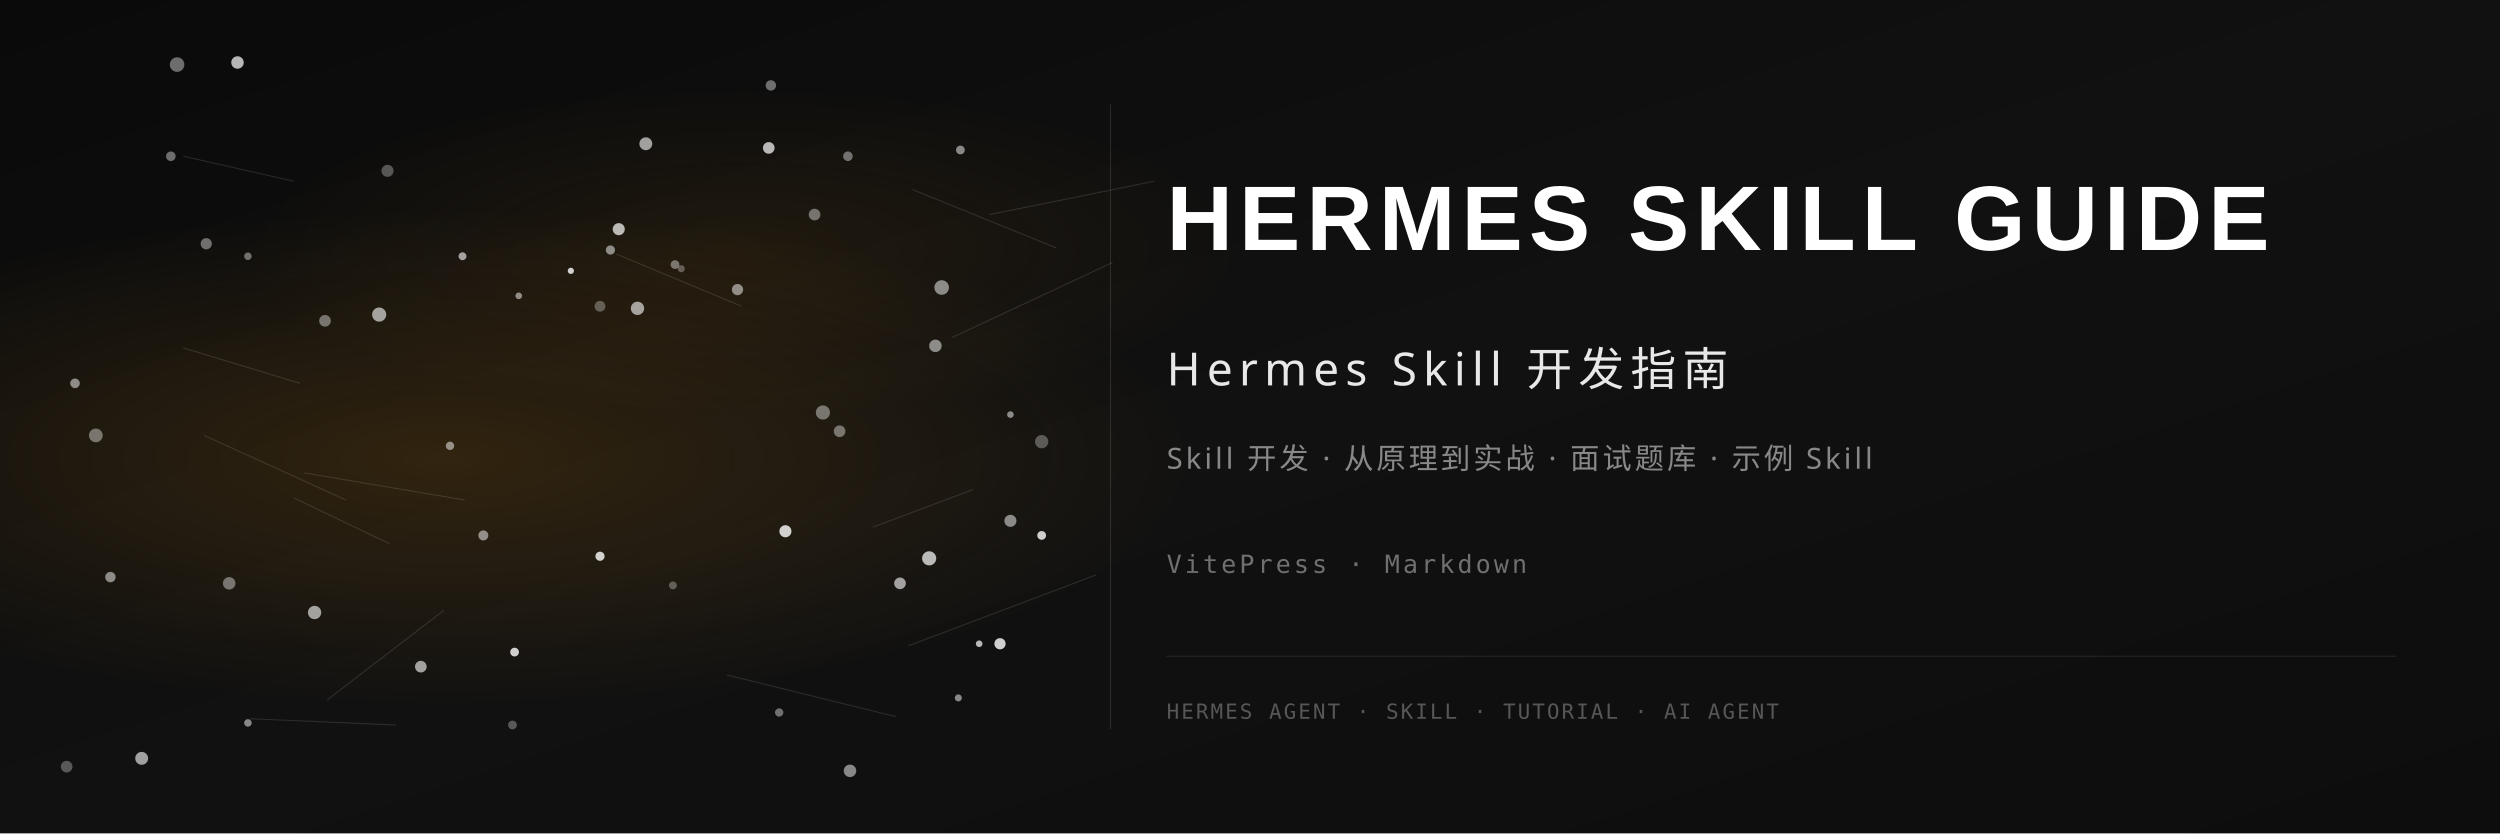
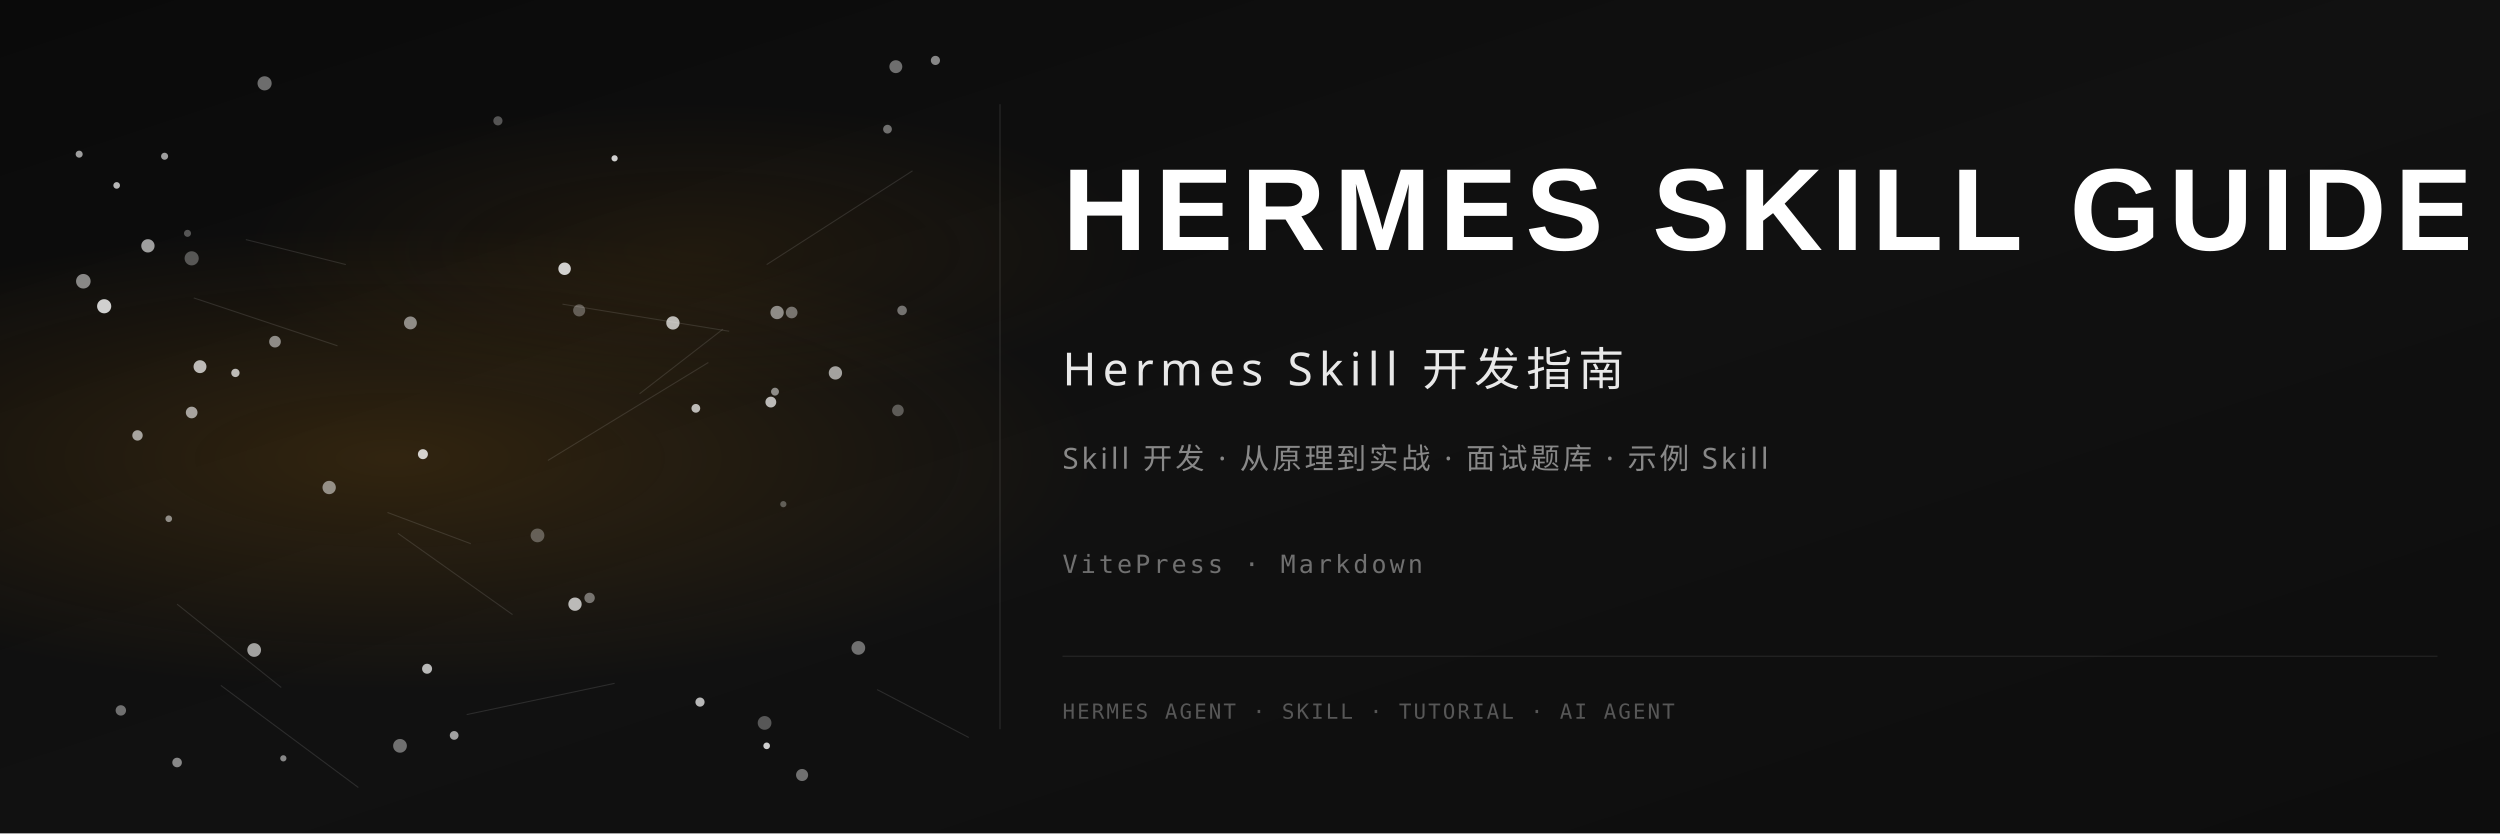
<svg xmlns="http://www.w3.org/2000/svg" viewBox="0 0 1200 400" width="1200" height="400">
  <defs>
    <linearGradient id="bg" x1="0%" y1="0%" x2="100%" y2="100%">
      <stop offset="0%" style="stop-color:#0a0a0a" />
      <stop offset="50%" style="stop-color:#111111" />
      <stop offset="100%" style="stop-color:#0d0d0d" />
    </linearGradient>
-     <radialGradient id="glow1" cx="18%" cy="55%" r="30%">
+     <radialGradient id="glow1" cx="16%" cy="55%" r="28%">
      <stop offset="0%" style="stop-color:#F39C12;stop-opacity:0.15" />
      <stop offset="100%" style="stop-color:#F39C12;stop-opacity:0" />
    </radialGradient>
-     <radialGradient id="glow2" cx="30%" cy="30%" r="20%">
+     <radialGradient id="glow2" cx="28%" cy="30%" r="18%">
      <stop offset="0%" style="stop-color:#F39C12;stop-opacity:0.08" />
      <stop offset="100%" style="stop-color:#F39C12;stop-opacity:0" />
    </radialGradient>
  </defs>
  <rect width="1200" height="400" fill="url(#bg)" />
  <rect width="1200" height="400" fill="url(#glow1)" />
  <rect width="1200" height="400" fill="url(#glow2)" />
-   <circle cx="68" cy="364" r="3.1" fill="white" opacity="0.6" />
-   <circle cx="500" cy="212" r="3.2" fill="white" opacity="0.3" />
-   <circle cx="110" cy="280" r="3.0" fill="white" opacity="0.4" />
-   <circle cx="369" cy="71" r="2.8" fill="white" opacity="0.7" />
-   <circle cx="461" cy="72" r="2.1" fill="white" opacity="0.5" />
-   <circle cx="370" cy="41" r="2.5" fill="white" opacity="0.4" />
-   <circle cx="156" cy="154" r="2.8" fill="white" opacity="0.4" />
-   <circle cx="182" cy="151" r="3.4" fill="white" opacity="0.6" />
-   <circle cx="327" cy="129" r="1.7" fill="white" opacity="0.3" />
-   <circle cx="310" cy="69" r="3.1" fill="white" opacity="0.6" />
-   <circle cx="114" cy="30" r="3.0" fill="white" opacity="0.7" />
-   <circle cx="186" cy="82" r="2.9" fill="white" opacity="0.3" />
-   <circle cx="391" cy="103" r="2.8" fill="white" opacity="0.4" />
-   <circle cx="446" cy="268" r="3.4" fill="white" opacity="0.7" />
-   <circle cx="323" cy="281" r="1.9" fill="white" opacity="0.3" />
-   <circle cx="288" cy="147" r="2.6" fill="white" opacity="0.3" />
-   <circle cx="53" cy="277" r="2.5" fill="white" opacity="0.5" />
-   <circle cx="460" cy="335" r="1.7" fill="white" opacity="0.5" />
-   <circle cx="407" cy="75" r="2.3" fill="white" opacity="0.4" />
-   <circle cx="46" cy="209" r="3.3" fill="white" opacity="0.4" />
-   <circle cx="36" cy="184" r="2.3" fill="white" opacity="0.5" />
-   <circle cx="99" cy="117" r="2.7" fill="white" opacity="0.4" />
-   <circle cx="246" cy="348" r="2.1" fill="white" opacity="0.3" />
-   <circle cx="32" cy="368" r="2.8" fill="white" opacity="0.3" />
-   <circle cx="247" cy="313" r="2.1" fill="white" opacity="0.8" />
-   <circle cx="485" cy="250" r="2.9" fill="white" opacity="0.5" />
-   <circle cx="216" cy="214" r="2.0" fill="white" opacity="0.5" />
-   <circle cx="324" cy="127" r="2.1" fill="white" opacity="0.4" />
-   <circle cx="297" cy="110" r="2.9" fill="white" opacity="0.7" />
-   <circle cx="374" cy="342" r="2.0" fill="white" opacity="0.4" />
-   <circle cx="485" cy="199" r="1.6" fill="white" opacity="0.5" />
-   <circle cx="403" cy="207" r="2.8" fill="white" opacity="0.4" />
-   <circle cx="354" cy="139" r="2.7" fill="white" opacity="0.5" />
-   <circle cx="500" cy="257" r="2.1" fill="white" opacity="0.8" />
-   <circle cx="274" cy="130" r="1.5" fill="white" opacity="0.8" />
-   <circle cx="151" cy="294" r="3.2" fill="white" opacity="0.6" />
-   <circle cx="119" cy="347" r="1.8" fill="white" opacity="0.5" />
-   <circle cx="293" cy="120" r="2.2" fill="white" opacity="0.5" />
-   <circle cx="119" cy="123" r="1.8" fill="white" opacity="0.4" />
-   <circle cx="288" cy="267" r="2.2" fill="white" opacity="0.8" />
-   <circle cx="408" cy="370" r="3.0" fill="white" opacity="0.5" />
-   <circle cx="377" cy="255" r="2.9" fill="white" opacity="0.8" />
-   <circle cx="470" cy="309" r="1.6" fill="white" opacity="0.7" />
-   <circle cx="306" cy="148" r="3.2" fill="white" opacity="0.6" />
-   <circle cx="480" cy="309" r="2.7" fill="white" opacity="0.8" />
-   <circle cx="449" cy="166" r="3.0" fill="white" opacity="0.5" />
-   <circle cx="82" cy="75" r="2.3" fill="white" opacity="0.4" />
-   <circle cx="432" cy="280" r="2.8" fill="white" opacity="0.6" />
-   <circle cx="202" cy="320" r="2.8" fill="white" opacity="0.6" />
-   <circle cx="249" cy="142" r="1.6" fill="white" opacity="0.5" />
-   <circle cx="395" cy="198" r="3.4" fill="white" opacity="0.4" />
-   <circle cx="232" cy="257" r="2.4" fill="white" opacity="0.5" />
-   <circle cx="85" cy="31" r="3.5" fill="white" opacity="0.4" />
-   <circle cx="222" cy="123" r="1.9" fill="white" opacity="0.6" />
-   <circle cx="452" cy="138" r="3.5" fill="white" opacity="0.5" />
-   <line x1="436" y1="310" x2="526" y2="276" stroke="white" stroke-width="0.5" opacity="0.12" />
-   <line x1="88" y1="167" x2="144" y2="184" stroke="white" stroke-width="0.5" opacity="0.12" />
-   <line x1="457" y1="162" x2="534" y2="126" stroke="white" stroke-width="0.5" opacity="0.12" />
-   <line x1="296" y1="122" x2="356" y2="147" stroke="white" stroke-width="0.5" opacity="0.12" />
-   <line x1="349" y1="324" x2="430" y2="344" stroke="white" stroke-width="0.5" opacity="0.12" />
-   <line x1="438" y1="91" x2="507" y2="119" stroke="white" stroke-width="0.5" opacity="0.12" />
-   <line x1="98" y1="209" x2="166" y2="240" stroke="white" stroke-width="0.5" opacity="0.12" />
-   <line x1="146" y1="227" x2="223" y2="240" stroke="white" stroke-width="0.5" opacity="0.12" />
-   <line x1="141" y1="239" x2="187" y2="261" stroke="white" stroke-width="0.5" opacity="0.12" />
-   <line x1="157" y1="336" x2="213" y2="293" stroke="white" stroke-width="0.5" opacity="0.12" />
-   <line x1="88" y1="75" x2="141" y2="87" stroke="white" stroke-width="0.5" opacity="0.12" />
-   <line x1="120" y1="345" x2="190" y2="348" stroke="white" stroke-width="0.5" opacity="0.12" />
-   <line x1="475" y1="103" x2="554" y2="87" stroke="white" stroke-width="0.5" opacity="0.12" />
-   <line x1="419" y1="253" x2="467" y2="235" stroke="white" stroke-width="0.5" opacity="0.12" />
-   <line x1="533" y1="50" x2="533" y2="350" stroke="white" stroke-width="0.5" opacity="0.12" />
-   <text x="560" y="120" font-family="'SF Pro Display','Helvetica Neue',Arial,sans-serif" font-size="44" font-weight="800" fill="white" letter-spacing="3">HERMES SKILL GUIDE</text>
-   <text x="560" y="185" font-family="'Noto Sans SC','PingFang SC','Microsoft YaHei',sans-serif" font-size="22" font-weight="500" fill="white" opacity="0.9" letter-spacing="3">Hermes Skill 开发指南</text>
-   <text x="560" y="225" font-family="'Noto Sans SC','PingFang SC','Microsoft YaHei',sans-serif" font-size="14" font-weight="300" fill="white" opacity="0.5" letter-spacing="1.5">Skill 开发 · 从原理到实战 · 面试题库 · 示例 Skill</text>
-   <text x="560" y="275" font-family="'SF Mono','Fira Code','Consolas',monospace" font-size="12" fill="white" opacity="0.4" letter-spacing="1.5">VitePress · Markdown</text>
-   <line x1="560" y1="315" x2="1150" y2="315" stroke="white" stroke-width="0.5" opacity="0.1" />
-   <text x="560" y="345" font-family="'SF Mono','Fira Code','Consolas',monospace" font-size="10" fill="white" opacity="0.3" letter-spacing="1">HERMES AGENT · SKILL · TUTORIAL · AI AGENT</text>
+   <circle cx="38" cy="74" r="1.7" fill="white" opacity="0.6" />
+   <circle cx="205" cy="321" r="2.4" fill="white" opacity="0.7" />
+   <circle cx="367" cy="347" r="3.3" fill="white" opacity="0.3" />
+   <circle cx="197" cy="155" r="3.1" fill="white" opacity="0.5" />
+   <circle cx="85" cy="366" r="2.3" fill="white" opacity="0.5" />
+   <circle cx="336" cy="337" r="2.2" fill="white" opacity="0.7" />
+   <circle cx="283" cy="287" r="2.5" fill="white" opacity="0.4" />
+   <circle cx="385" cy="372" r="2.9" fill="white" opacity="0.4" />
+   <circle cx="323" cy="155" r="3.2" fill="white" opacity="0.7" />
+   <circle cx="373" cy="150" r="3.2" fill="white" opacity="0.5" />
+   <circle cx="276" cy="290" r="3.2" fill="white" opacity="0.7" />
+   <circle cx="122" cy="312" r="3.3" fill="white" opacity="0.6" />
+   <circle cx="372" cy="188" r="1.9" fill="white" opacity="0.5" />
+   <circle cx="380" cy="150" r="2.8" fill="white" opacity="0.4" />
+   <circle cx="58" cy="341" r="2.5" fill="white" opacity="0.4" />
+   <circle cx="295" cy="76" r="1.5" fill="white" opacity="0.8" />
+   <circle cx="218" cy="353" r="2.1" fill="white" opacity="0.6" />
+   <circle cx="66" cy="209" r="2.5" fill="white" opacity="0.6" />
+   <circle cx="426" cy="62" r="2.1" fill="white" opacity="0.4" />
+   <circle cx="50" cy="147" r="3.4" fill="white" opacity="0.8" />
+   <circle cx="132" cy="164" r="2.8" fill="white" opacity="0.5" />
+   <circle cx="96" cy="176" r="3.1" fill="white" opacity="0.7" />
+   <circle cx="90" cy="112" r="1.7" fill="white" opacity="0.3" />
+   <circle cx="431" cy="197" r="2.8" fill="white" opacity="0.3" />
+   <circle cx="376" cy="242" r="1.5" fill="white" opacity="0.3" />
+   <circle cx="278" cy="149" r="2.9" fill="white" opacity="0.3" />
+   <circle cx="158" cy="234" r="3.2" fill="white" opacity="0.5" />
+   <circle cx="412" cy="311" r="3.3" fill="white" opacity="0.4" />
+   <circle cx="203" cy="218" r="2.4" fill="white" opacity="0.8" />
+   <circle cx="40" cy="135" r="3.5" fill="white" opacity="0.5" />
+   <circle cx="370" cy="193" r="2.6" fill="white" opacity="0.7" />
+   <circle cx="56" cy="89" r="1.6" fill="white" opacity="0.7" />
+   <circle cx="258" cy="257" r="3.3" fill="white" opacity="0.3" />
+   <circle cx="92" cy="198" r="2.8" fill="white" opacity="0.6" />
+   <circle cx="127" cy="40" r="3.4" fill="white" opacity="0.4" />
+   <circle cx="433" cy="149" r="2.3" fill="white" opacity="0.4" />
+   <circle cx="71" cy="118" r="3.2" fill="white" opacity="0.6" />
+   <circle cx="449" cy="29" r="2.2" fill="white" opacity="0.5" />
+   <circle cx="334" cy="196" r="2.1" fill="white" opacity="0.7" />
+   <circle cx="113" cy="179" r="2.0" fill="white" opacity="0.7" />
+   <circle cx="368" cy="358" r="1.6" fill="white" opacity="0.8" />
+   <circle cx="271" cy="129" r="3.0" fill="white" opacity="0.8" />
+   <circle cx="239" cy="58" r="2.2" fill="white" opacity="0.3" />
+   <circle cx="79" cy="75" r="1.7" fill="white" opacity="0.6" />
+   <circle cx="136" cy="364" r="1.5" fill="white" opacity="0.5" />
+   <circle cx="92" cy="124" r="3.4" fill="white" opacity="0.3" />
+   <circle cx="81" cy="249" r="1.6" fill="white" opacity="0.5" />
+   <circle cx="192" cy="358" r="3.3" fill="white" opacity="0.4" />
+   <circle cx="430" cy="32" r="3.1" fill="white" opacity="0.4" />
+   <circle cx="401" cy="179" r="3.2" fill="white" opacity="0.6" />
+   <line x1="421" y1="331" x2="465" y2="354" stroke="white" stroke-width="0.5" opacity="0.12" />
+   <line x1="191" y1="256" x2="246" y2="295" stroke="white" stroke-width="0.5" opacity="0.12" />
+   <line x1="186" y1="246" x2="226" y2="261" stroke="white" stroke-width="0.5" opacity="0.12" />
+   <line x1="368" y1="127" x2="438" y2="82" stroke="white" stroke-width="0.5" opacity="0.12" />
+   <line x1="224" y1="343" x2="295" y2="328" stroke="white" stroke-width="0.5" opacity="0.12" />
+   <line x1="106" y1="329" x2="172" y2="378" stroke="white" stroke-width="0.5" opacity="0.12" />
+   <line x1="263" y1="221" x2="340" y2="174" stroke="white" stroke-width="0.5" opacity="0.12" />
+   <line x1="307" y1="189" x2="347" y2="158" stroke="white" stroke-width="0.5" opacity="0.12" />
+   <line x1="118" y1="115" x2="166" y2="127" stroke="white" stroke-width="0.5" opacity="0.12" />
+   <line x1="270" y1="146" x2="350" y2="159" stroke="white" stroke-width="0.5" opacity="0.12" />
+   <line x1="93" y1="143" x2="162" y2="166" stroke="white" stroke-width="0.5" opacity="0.12" />
+   <line x1="85" y1="290" x2="135" y2="330" stroke="white" stroke-width="0.5" opacity="0.12" />
+   <line x1="480" y1="50" x2="480" y2="350" stroke="white" stroke-width="0.5" opacity="0.12" />
+   <text x="510" y="120" font-family="'SF Pro Display','Helvetica Neue',Arial,sans-serif" font-size="56" font-weight="800" fill="white" letter-spacing="4">HERMES SKILL GUIDE</text>
+   <text x="510" y="185" font-family="'Noto Sans SC','PingFang SC','Microsoft YaHei',sans-serif" font-size="22" font-weight="500" fill="white" opacity="0.9" letter-spacing="3">Hermes Skill 开发指南</text>
+   <text x="510" y="225" font-family="'Noto Sans SC','PingFang SC','Microsoft YaHei',sans-serif" font-size="14" font-weight="300" fill="white" opacity="0.5" letter-spacing="1.5">Skill 开发 · 从原理到实战 · 面试题库 · 示例 Skill</text>
+   <text x="510" y="275" font-family="'SF Mono','Fira Code','Consolas',monospace" font-size="12" fill="white" opacity="0.4" letter-spacing="1.5">VitePress · Markdown</text>
+   <line x1="510" y1="315" x2="1170" y2="315" stroke="white" stroke-width="0.5" opacity="0.1" />
+   <text x="510" y="345" font-family="'SF Mono','Fira Code','Consolas',monospace" font-size="10" fill="white" opacity="0.3" letter-spacing="1">HERMES AGENT · SKILL · TUTORIAL · AI AGENT</text>
</svg>
